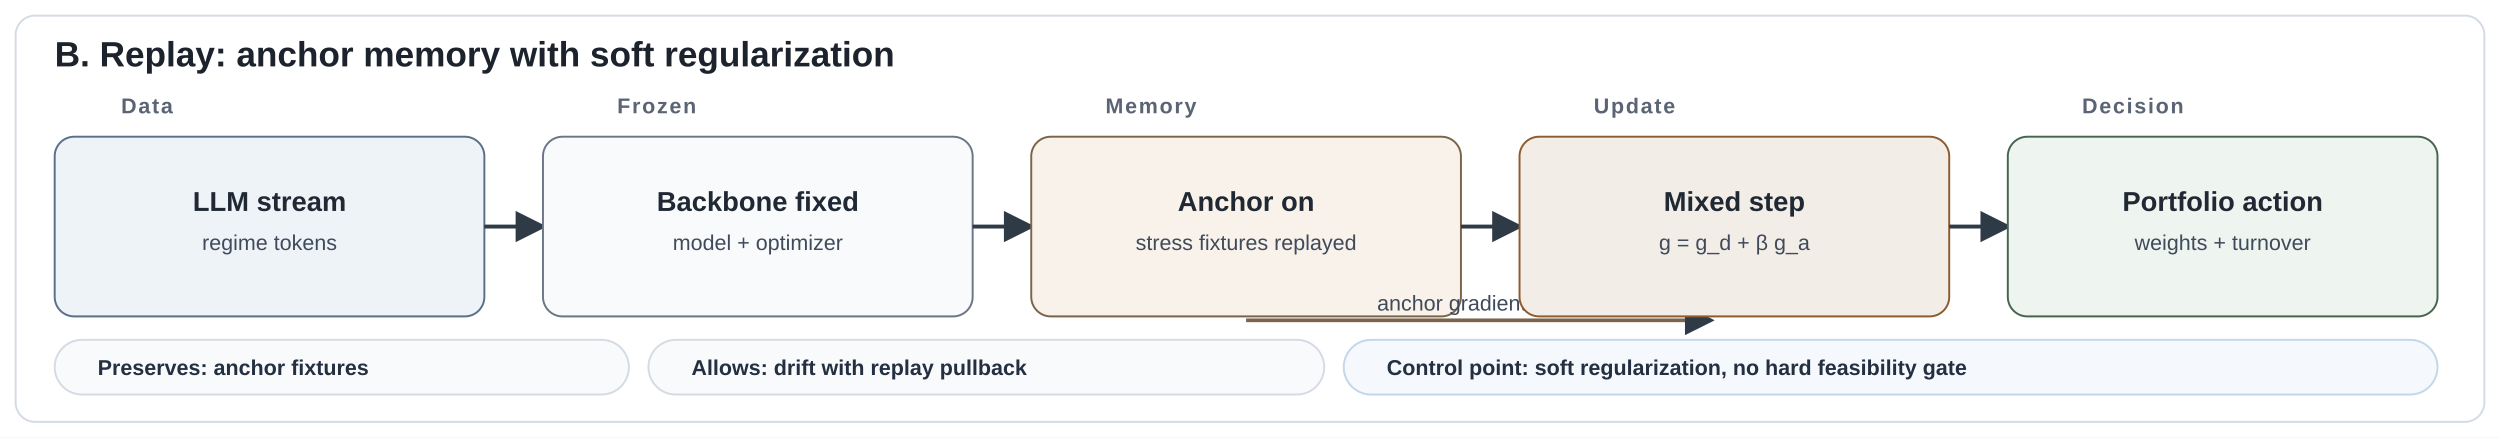
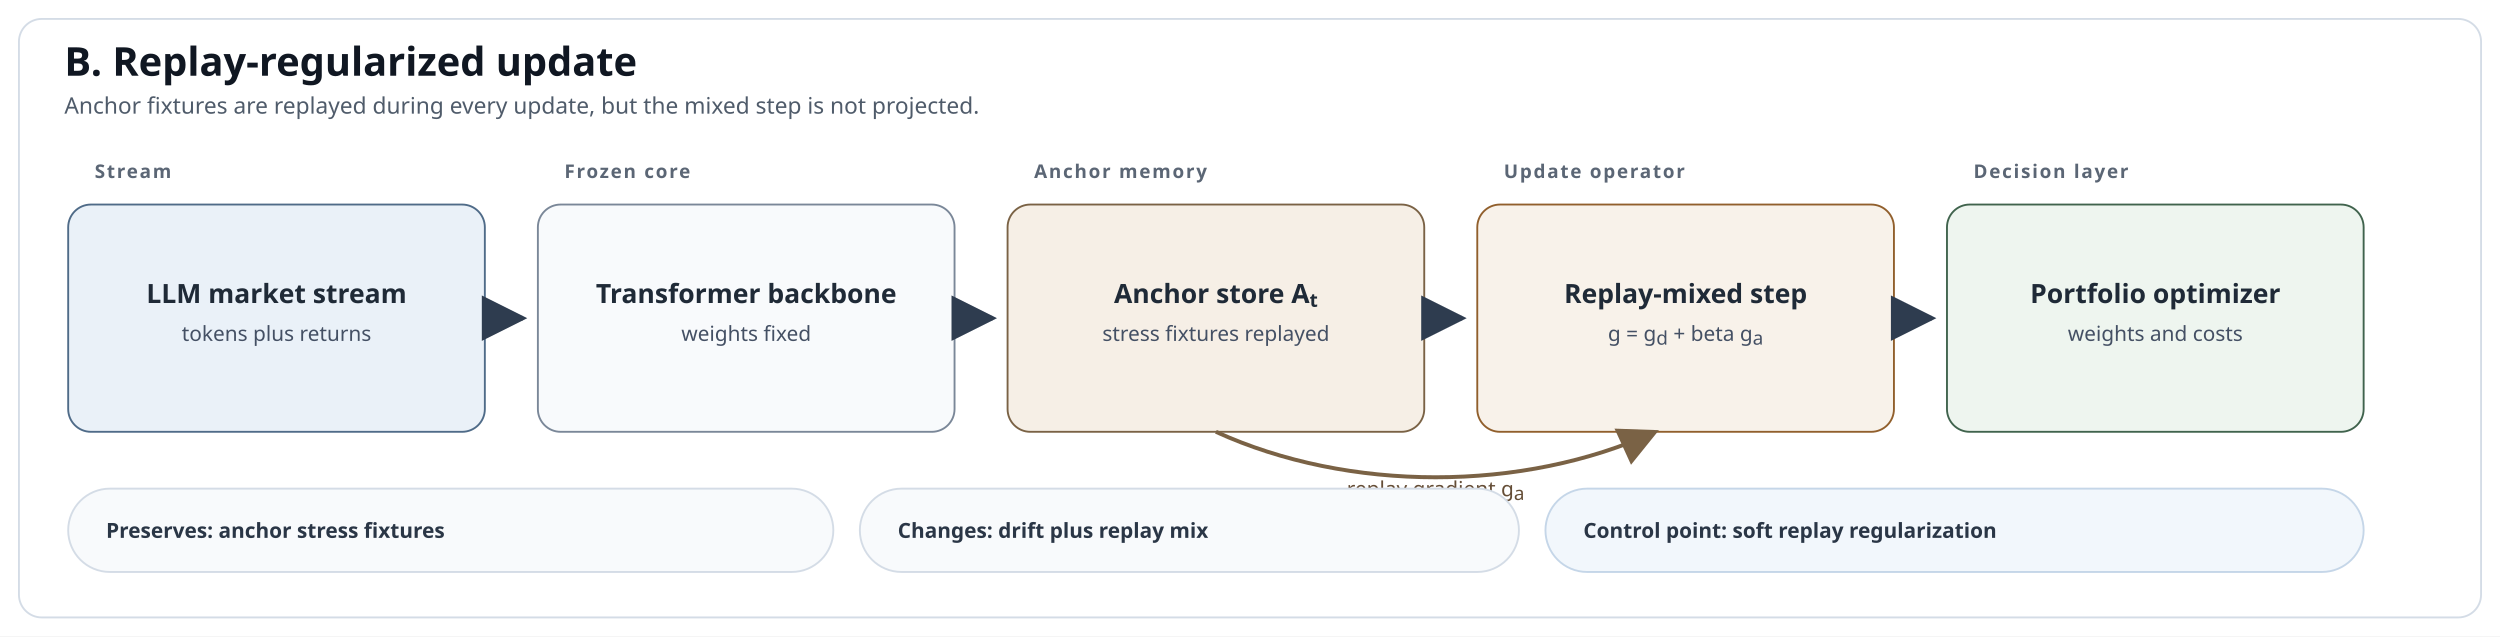
- <svg xmlns="http://www.w3.org/2000/svg" viewBox="0 0 1280 224" role="img" aria-label="Replay strategy pipeline">
+ <svg xmlns="http://www.w3.org/2000/svg" viewBox="0 0 1320 336" role="img" aria-label="Replay strategy pipeline">
  <defs>
    <style>
-       .t { font: 600 18px 'IBM Plex Sans', Arial, sans-serif; fill: #1c232d; }
-       .k { font: 600 11px 'IBM Plex Sans', Arial, sans-serif; letter-spacing: .08em; text-transform: uppercase; fill: #5a6474; }
-       .n { font: 600 14px 'IBM Plex Sans', Arial, sans-serif; fill: #1f2833; }
-       .s { font: 500 11px 'IBM Plex Sans', Arial, sans-serif; fill: #3f4a5a; }
-       .chip { font: 600 11px 'IBM Plex Sans', Arial, sans-serif; fill: #243041; }
+       .title { font: 600 21px 'IBM Plex Sans', sans-serif; fill: #101722; }
+       .meta { font: 500 12px 'IBM Plex Sans', sans-serif; fill: #4f5b6a; }
+       .cap { font: 600 10px 'IBM Plex Sans', sans-serif; letter-spacing: 0.09em; text-transform: uppercase; fill: #5b6675; }
+       .node { font: 600 14px 'IBM Plex Sans', sans-serif; fill: #1f2a37; }
+       .sub { font: 500 11px 'IBM Plex Sans', sans-serif; fill: #445064; }
+       .aux { font: 500 11px 'IBM Plex Sans', sans-serif; fill: #644d36; }
+       .foot { font: 600 11px 'IBM Plex Sans', sans-serif; fill: #2a3646; }
    </style>
-     <marker id="a" markerWidth="8" markerHeight="8" refX="7" refY="4" orient="auto">
-       <path d="M0,0 L8,4 L0,8 z" fill="#2f3a47" />
+     <marker id="arrow" markerWidth="10" markerHeight="10" refX="9" refY="5" orient="auto">
+       <path d="M0,0 L10,5 L0,10 z" fill="#2e3c4f" />
+     </marker>
+     <marker id="mem" markerWidth="10" markerHeight="10" refX="9" refY="5" orient="auto">
+       <path d="M0,0 L10,5 L0,10 z" fill="#7a6245" />
    </marker>
  </defs>
-   <rect width="1280" height="224" fill="#ffffff" />
-   <rect x="8" y="8" width="1264" height="208" rx="10" fill="#ffffff" stroke="#d4dbe4" />
-   <text x="28" y="34" class="t">B. Replay: anchor memory with soft regularization</text>
-   <text x="62" y="58" class="k">Data</text>
-   <text x="316" y="58" class="k">Frozen</text>
-   <text x="566" y="58" class="k">Memory</text>
-   <text x="816" y="58" class="k">Update</text>
-   <text x="1066" y="58" class="k">Decision</text>
-   <rect x="28" y="70" width="220" height="92" rx="10" fill="#eef3f8" stroke="#5a6f88" />
-   <text x="138" y="108" text-anchor="middle" class="n">LLM stream</text>
-   <text x="138" y="128" text-anchor="middle" class="s">regime tokens</text>
-   <line x1="248" y1="116" x2="278" y2="116" stroke="#2f3a47" stroke-width="2" marker-end="url(#a)" />
-   <rect x="278" y="70" width="220" height="92" rx="10" fill="#f8fafc" stroke="#6a7686" />
-   <text x="388" y="108" text-anchor="middle" class="n">Backbone fixed</text>
-   <text x="388" y="128" text-anchor="middle" class="s">model + optimizer</text>
-   <line x1="498" y1="116" x2="528" y2="116" stroke="#2f3a47" stroke-width="2" marker-end="url(#a)" />
-   <rect x="528" y="70" width="220" height="92" rx="10" fill="#f8f2ea" stroke="#7a644a" />
-   <text x="638" y="108" text-anchor="middle" class="n">Anchor on</text>
-   <text x="638" y="128" text-anchor="middle" class="s">stress fixtures replayed</text>
-   <line x1="748" y1="116" x2="778" y2="116" stroke="#2f3a47" stroke-width="2" marker-end="url(#a)" />
-   <line x1="638" y1="164" x2="876" y2="164" stroke="#7a644a" stroke-width="1.9" marker-end="url(#a)" />
-   <text x="754" y="159" text-anchor="middle" class="s" fill="#65503a">anchor gradient g_a</text>
-   <rect x="778" y="70" width="220" height="92" rx="10" fill="#f3ede7" stroke="#8c5b2f" />
-   <text x="888" y="108" text-anchor="middle" class="n">Mixed step</text>
-   <text x="888" y="128" text-anchor="middle" class="s">g = g_d + β g_a</text>
-   <line x1="998" y1="116" x2="1028" y2="116" stroke="#2f3a47" stroke-width="2" marker-end="url(#a)" />
-   <rect x="1028" y="70" width="220" height="92" rx="10" fill="#eef4ef" stroke="#47644f" />
-   <text x="1138" y="108" text-anchor="middle" class="n">Portfolio action</text>
-   <text x="1138" y="128" text-anchor="middle" class="s">weights + turnover</text>
-   <rect x="28" y="174" width="294" height="28" rx="14" fill="#f8fafc" stroke="#d4dbe4" />
-   <text x="50" y="192" class="chip">Preserves: anchor fixtures</text>
-   <rect x="332" y="174" width="346" height="28" rx="14" fill="#f8fafc" stroke="#d4dbe4" />
-   <text x="354" y="192" class="chip">Allows: drift with replay pullback</text>
-   <rect x="688" y="174" width="560" height="28" rx="14" fill="#f5f9fd" stroke="#c5d6e8" />
-   <text x="710" y="192" class="chip">Control point: soft regularization, no hard feasibility gate</text>
+   <rect width="1320" height="336" fill="#ffffff" />
+   <rect x="10" y="10" width="1300" height="316" rx="12" fill="#ffffff" stroke="#d4dce6" />
+   <text x="34" y="40" class="title">B. Replay-regularized update</text>
+   <text x="34" y="60" class="meta">Anchor fixtures are replayed during every update, but the mixed step is not projected.</text>
+   <g transform="translate(36,108)">
+     <text x="14" y="-14" class="cap">Stream</text>
+     <rect x="0" y="0" width="220" height="120" rx="12" fill="#eaf1f8" stroke="#4f6b88" />
+     <text x="110" y="52" text-anchor="middle" class="node">LLM market stream</text>
+     <text x="110" y="72" text-anchor="middle" class="sub">tokens plus returns</text>
+   </g>
+   <line x1="256" y1="168" x2="276" y2="168" stroke="#2e3c4f" stroke-width="2.4" marker-end="url(#arrow)" />
+   <g transform="translate(284,108)">
+     <text x="14" y="-14" class="cap">Frozen core</text>
+     <rect x="0" y="0" width="220" height="120" rx="12" fill="#f8fafc" stroke="#7a8798" />
+     <text x="110" y="52" text-anchor="middle" class="node">Transformer backbone</text>
+     <text x="110" y="72" text-anchor="middle" class="sub">weights fixed</text>
+   </g>
+   <line x1="504" y1="168" x2="524" y2="168" stroke="#2e3c4f" stroke-width="2.4" marker-end="url(#arrow)" />
+   <g transform="translate(532,108)">
+     <text x="14" y="-14" class="cap">Anchor memory</text>
+     <rect x="0" y="0" width="220" height="120" rx="12" fill="#f6efe6" stroke="#7a6245" />
+     <text x="110" y="52" text-anchor="middle" class="node">Anchor store A<tspan baseline-shift="sub" font-size="10">t</tspan>
+     </text>
+     <text x="110" y="72" text-anchor="middle" class="sub">stress fixtures replayed</text>
+   </g>
+   <line x1="752" y1="168" x2="772" y2="168" stroke="#2e3c4f" stroke-width="2.4" marker-end="url(#arrow)" />
+   <g transform="translate(780,108)">
+     <text x="14" y="-14" class="cap">Update operator</text>
+     <rect x="0" y="0" width="220" height="120" rx="12" fill="#f8f2ea" stroke="#915f2c" />
+     <text x="110" y="52" text-anchor="middle" class="node">Replay-mixed step</text>
+     <text x="110" y="72" text-anchor="middle" class="sub">g = g<tspan baseline-shift="sub" font-size="10">d</tspan> + beta g<tspan baseline-shift="sub" font-size="10">a</tspan>
+     </text>
+   </g>
+   <path d="M642 228 C 712 260, 804 260, 874 228" fill="none" stroke="#7a6245" stroke-width="2.1" marker-end="url(#mem)" />
+   <text x="758" y="262" text-anchor="middle" class="aux">replay gradient g<tspan baseline-shift="sub" font-size="10">a</tspan>
+   </text>
+   <line x1="1000" y1="168" x2="1020" y2="168" stroke="#2e3c4f" stroke-width="2.4" marker-end="url(#arrow)" />
+   <g transform="translate(1028,108)">
+     <text x="14" y="-14" class="cap">Decision layer</text>
+     <rect x="0" y="0" width="220" height="120" rx="12" fill="#eef5ef" stroke="#40634d" />
+     <text x="110" y="52" text-anchor="middle" class="node">Portfolio optimizer</text>
+     <text x="110" y="72" text-anchor="middle" class="sub">weights and costs</text>
+   </g>
+   <rect x="36" y="258" width="404" height="44" rx="22" fill="#f8fafc" stroke="#d4dce6" />
+   <text x="56" y="284" class="foot">Preserves: anchor stress fixtures</text>
+   <rect x="454" y="258" width="348" height="44" rx="22" fill="#f8fafc" stroke="#d4dce6" />
+   <text x="474" y="284" class="foot">Changes: drift plus replay mix</text>
+   <rect x="816" y="258" width="432" height="44" rx="22" fill="#f2f7fc" stroke="#c5d6e8" />
+   <text x="836" y="284" class="foot">Control point: soft replay regularization</text>
</svg>
